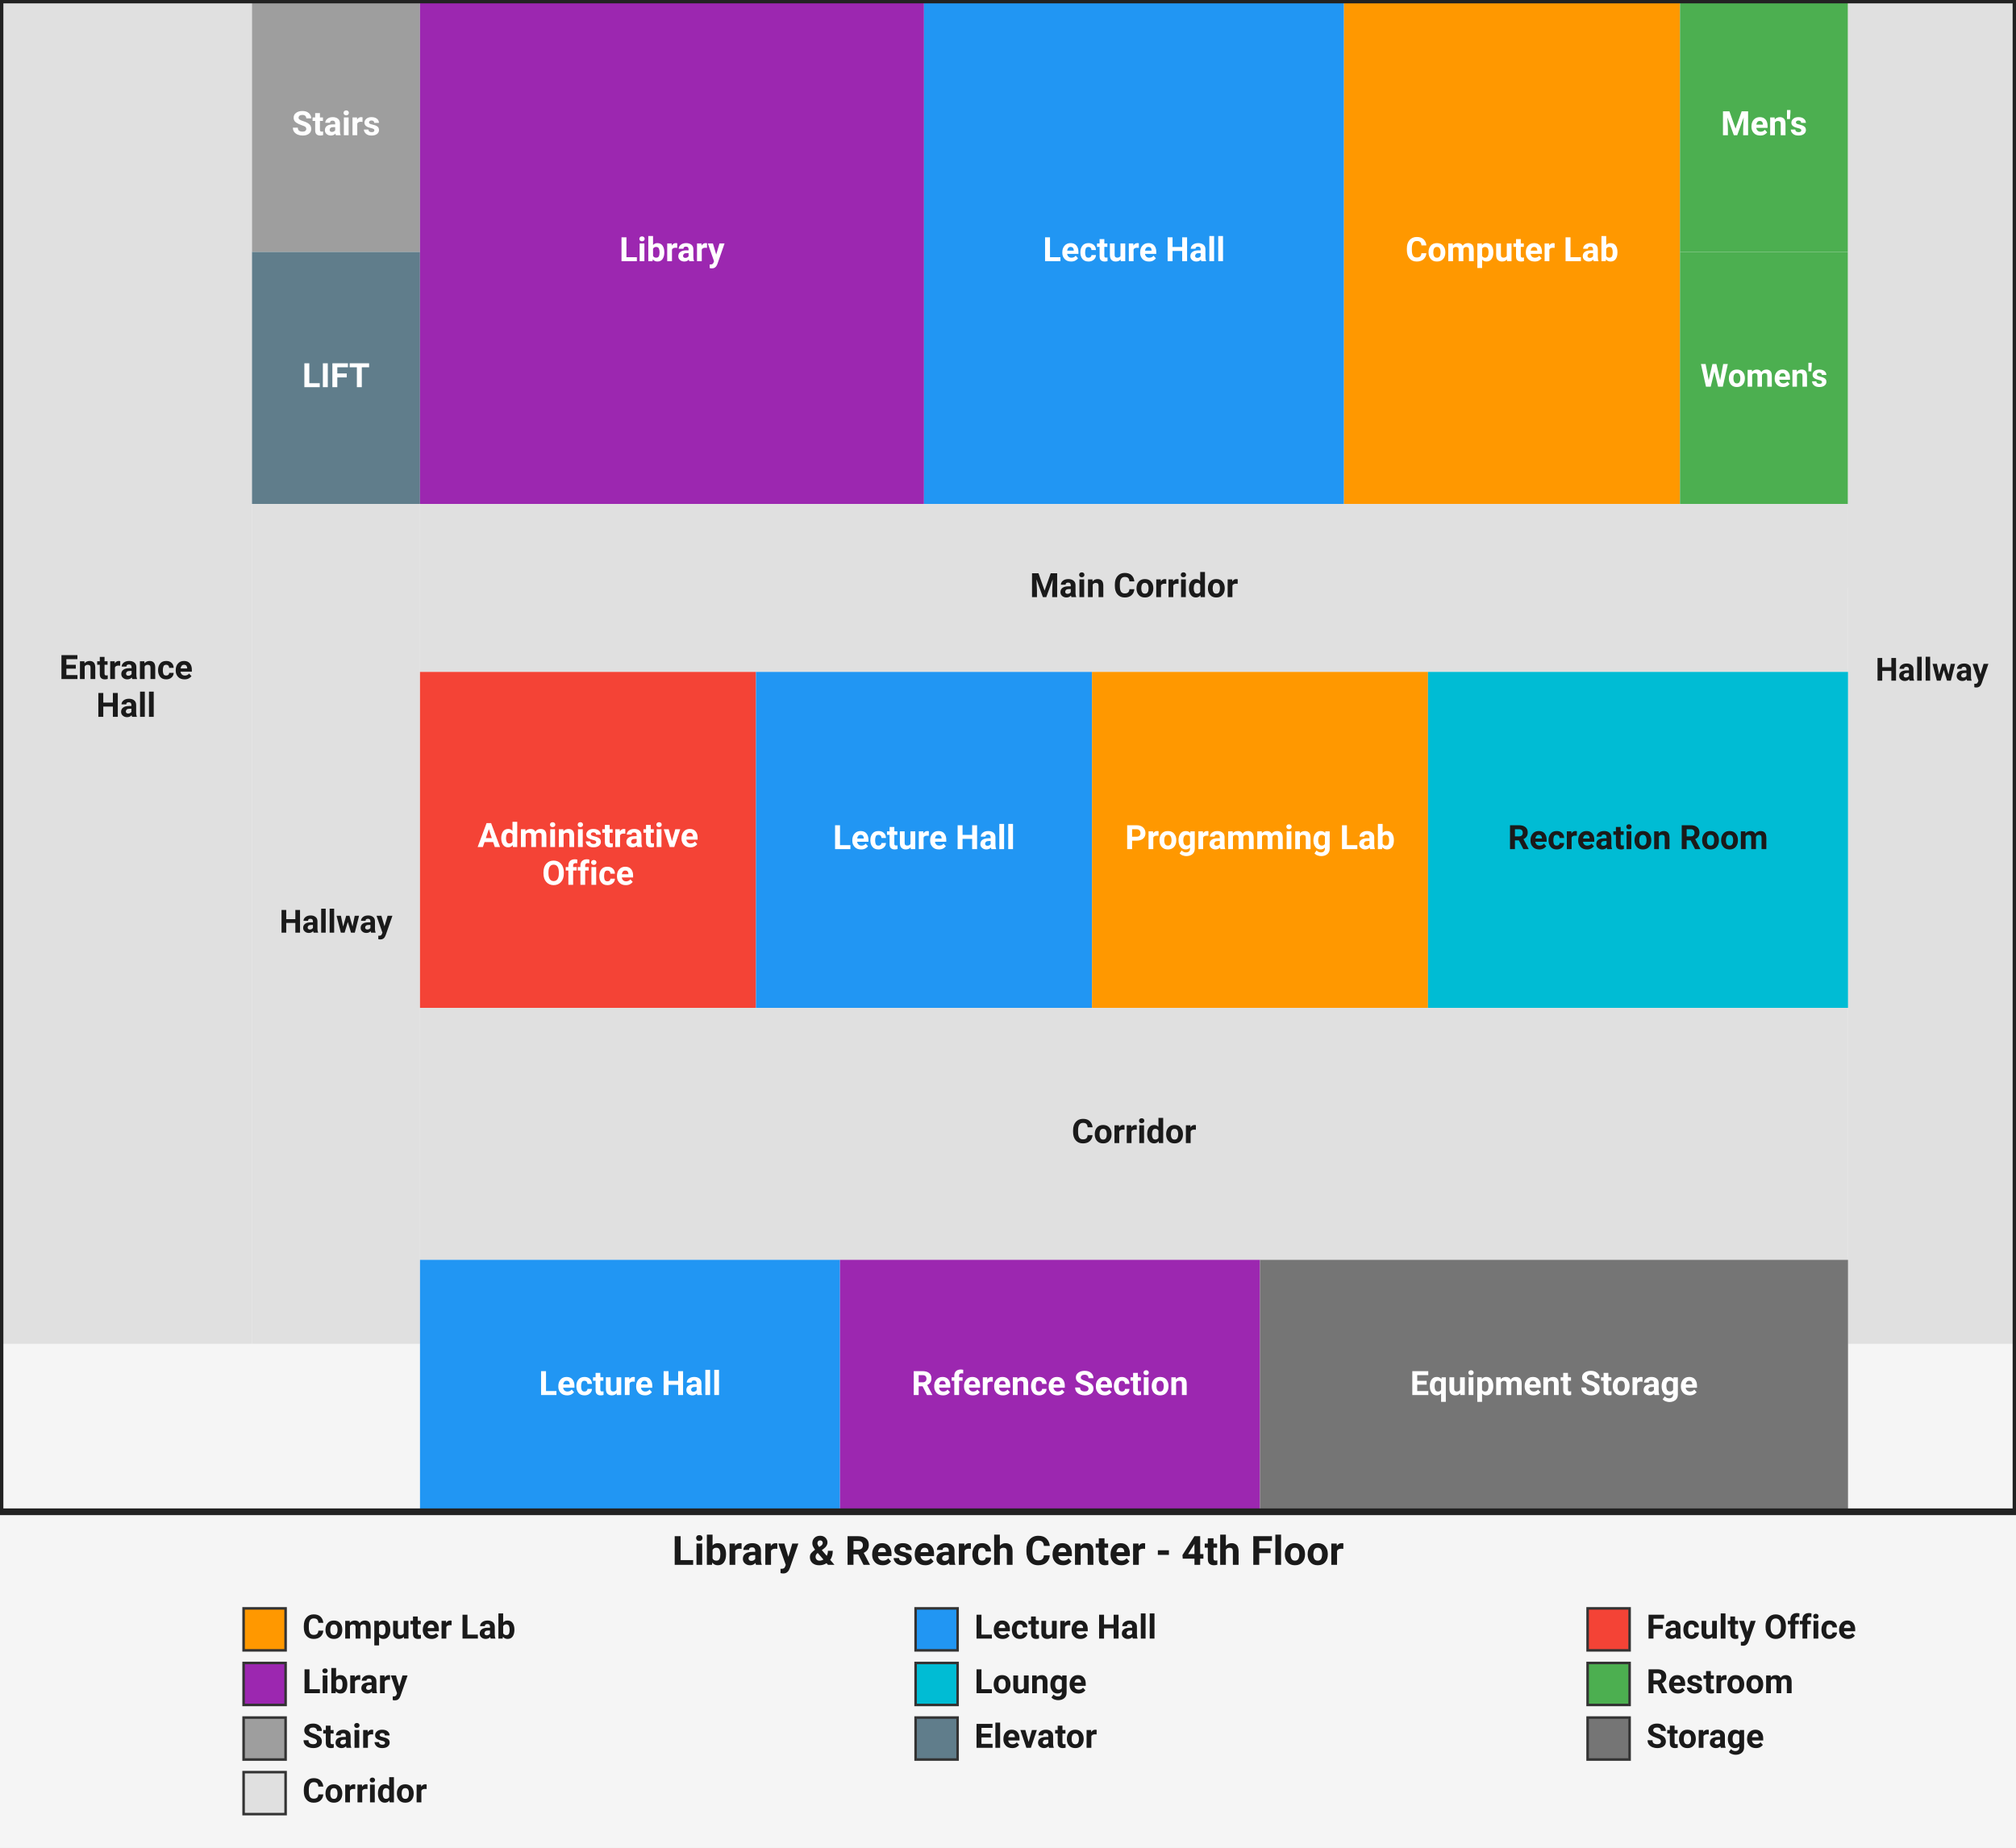
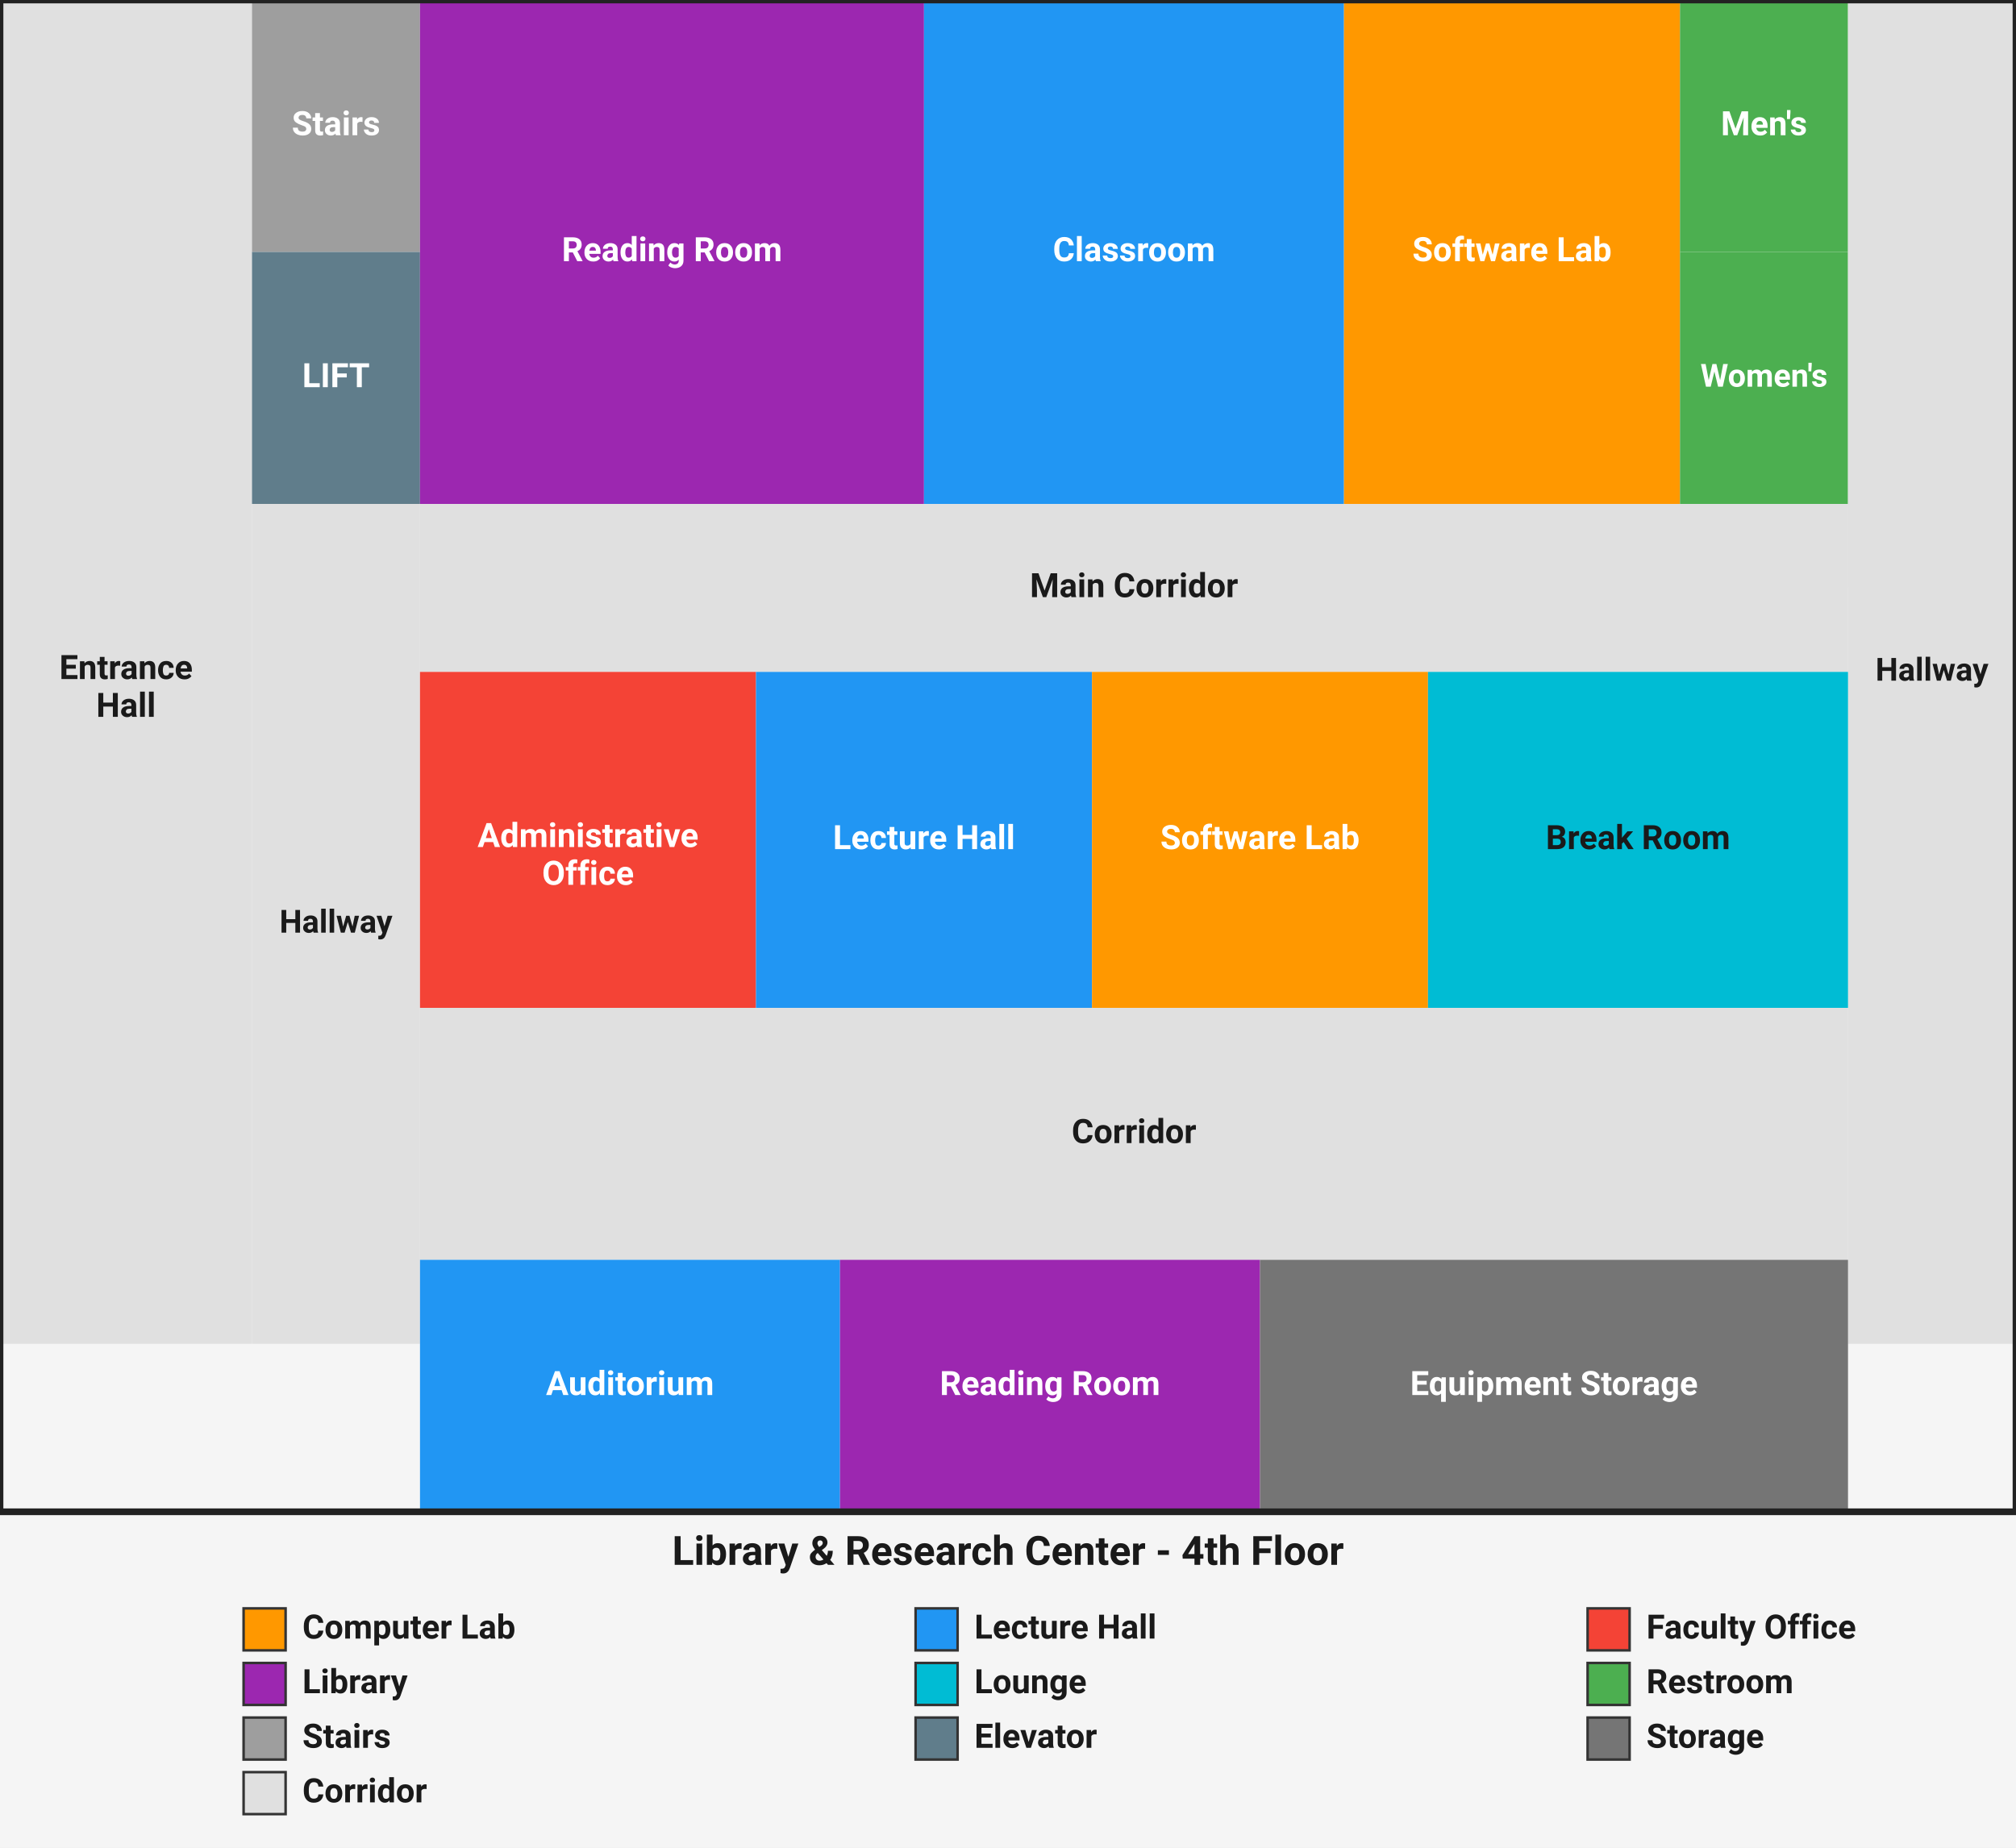
<svg xmlns="http://www.w3.org/2000/svg" viewBox="0 0 2400 2200" width="2400" height="2200" style="display:block; max-width:100%; height:auto;">
  <defs>
    <style>
      text { 
        -webkit-font-smoothing: antialiased;
        -moz-osx-font-smoothing: grayscale;
      }
    </style>
  </defs>
  <rect x="0" y="0" width="2400" height="2200" fill="#f5f5f5" />
  <rect x="0" y="0" width="300" height="1600" fill="#E0E0E0" stroke="none" />
  <g>
    <text x="150.0" y="797.5" font-family="Roboto,Segoe UI,Arial,sans-serif" font-size="40" font-weight="600" fill="#1a1a1a" text-anchor="middle" dominant-baseline="middle">
                  Entrance
                </text>
    <text x="150.0" y="842.5" font-family="Roboto,Segoe UI,Arial,sans-serif" font-size="40" font-weight="600" fill="#1a1a1a" text-anchor="middle" dominant-baseline="middle">
                  Hall
                </text>
  </g>
  <rect x="300" y="0" width="200" height="300" fill="#9E9E9E" stroke="none" />
  <text x="400.0" y="150.0" font-family="Roboto,Segoe UI,Arial,sans-serif" font-size="40" font-weight="600" fill="white" text-anchor="middle" dominant-baseline="middle">
              Stairs
            </text>
  <rect x="300" y="300" width="200" height="300" fill="#607D8B" stroke="none" />
  <text x="400.0" y="450.0" font-family="Roboto,Segoe UI,Arial,sans-serif" font-size="40" font-weight="600" fill="white" text-anchor="middle" dominant-baseline="middle">
              LIFT
            </text>
  <rect x="300" y="600" width="200" height="1000" fill="#E0E0E0" stroke="none" />
  <text x="400.0" y="1100.0" font-family="Roboto,Segoe UI,Arial,sans-serif" font-size="38" font-weight="600" fill="#1a1a1a" text-anchor="middle" dominant-baseline="middle">
              Hallway
            </text>
  <rect x="500" y="0" width="600" height="600" fill="#9C27B0" stroke="none" />
  <text x="800.0" y="300.0" font-family="Roboto,Segoe UI,Arial,sans-serif" font-size="40" font-weight="600" fill="white" text-anchor="middle" dominant-baseline="middle">
-               Library
+               Reading Room
            </text>
  <rect x="1100" y="0" width="500" height="600" fill="#2196F3" stroke="none" />
  <text x="1350.0" y="300.0" font-family="Roboto,Segoe UI,Arial,sans-serif" font-size="40" font-weight="600" fill="white" text-anchor="middle" dominant-baseline="middle">
-               Lecture Hall
+               Classroom
            </text>
  <rect x="1600" y="0" width="400" height="600" fill="#FF9800" stroke="none" />
  <text x="1800.0" y="300.0" font-family="Roboto,Segoe UI,Arial,sans-serif" font-size="40" font-weight="600" fill="white" text-anchor="middle" dominant-baseline="middle">
-               Computer Lab
+               Software Lab
            </text>
  <rect x="2000" y="0" width="200" height="300" fill="#4CAF50" stroke="none" />
  <text x="2100.0" y="150.0" font-family="Roboto,Segoe UI,Arial,sans-serif" font-size="40" font-weight="600" fill="white" text-anchor="middle" dominant-baseline="middle">
              Men's
            </text>
  <rect x="2000" y="300" width="200" height="300" fill="#4CAF50" stroke="none" />
  <text x="2100.0" y="450.0" font-family="Roboto,Segoe UI,Arial,sans-serif" font-size="38" font-weight="600" fill="white" text-anchor="middle" dominant-baseline="middle">
              Women's
            </text>
  <rect x="2000" y="600" width="200" height="100" fill="#E0E0E0" stroke="none" />
  <rect x="2200" y="0" width="200" height="1600" fill="#E0E0E0" stroke="none" />
  <text x="2300.0" y="800.0" font-family="Roboto,Segoe UI,Arial,sans-serif" font-size="38" font-weight="600" fill="#1a1a1a" text-anchor="middle" dominant-baseline="middle">
              Hallway
            </text>
  <rect x="500" y="600" width="1700" height="200" fill="#E0E0E0" stroke="none" />
  <text x="1350.0" y="700.0" font-family="Roboto,Segoe UI,Arial,sans-serif" font-size="40" font-weight="600" fill="#1a1a1a" text-anchor="middle" dominant-baseline="middle">
              Main Corridor
            </text>
  <rect x="500" y="800" width="400" height="400" fill="#F44336" stroke="none" />
  <g>
    <text x="700.0" y="997.5" font-family="Roboto,Segoe UI,Arial,sans-serif" font-size="40" font-weight="600" fill="white" text-anchor="middle" dominant-baseline="middle">
                  Administrative
                </text>
    <text x="700.0" y="1042.5" font-family="Roboto,Segoe UI,Arial,sans-serif" font-size="40" font-weight="600" fill="white" text-anchor="middle" dominant-baseline="middle">
                  Office
                </text>
  </g>
  <rect x="900" y="800" width="400" height="400" fill="#2196F3" stroke="none" />
  <text x="1100.0" y="1000.0" font-family="Roboto,Segoe UI,Arial,sans-serif" font-size="40" font-weight="600" fill="white" text-anchor="middle" dominant-baseline="middle">
              Lecture Hall
            </text>
  <rect x="1300" y="800" width="400" height="400" fill="#FF9800" stroke="none" />
  <text x="1500.0" y="1000.0" font-family="Roboto,Segoe UI,Arial,sans-serif" font-size="40" font-weight="600" fill="white" text-anchor="middle" dominant-baseline="middle">
-               Programming Lab
+               Software Lab
            </text>
  <rect x="1700" y="800" width="500" height="400" fill="#00BCD4" stroke="none" />
  <text x="1950.0" y="1000.0" font-family="Roboto,Segoe UI,Arial,sans-serif" font-size="40" font-weight="600" fill="#1a1a1a" text-anchor="middle" dominant-baseline="middle">
-               Recreation Room
+               Break Room
            </text>
  <rect x="500" y="1200" width="1700" height="300" fill="#E0E0E0" stroke="none" />
  <text x="1350.0" y="1350.0" font-family="Roboto,Segoe UI,Arial,sans-serif" font-size="40" font-weight="600" fill="#1a1a1a" text-anchor="middle" dominant-baseline="middle">
              Corridor
            </text>
  <rect x="500" y="1500" width="500" height="300" fill="#2196F3" stroke="none" />
  <text x="750.0" y="1650.0" font-family="Roboto,Segoe UI,Arial,sans-serif" font-size="40" font-weight="600" fill="white" text-anchor="middle" dominant-baseline="middle">
-               Lecture Hall
+               Auditorium
            </text>
  <rect x="1000" y="1500" width="500" height="300" fill="#9C27B0" stroke="none" />
  <text x="1250.0" y="1650.0" font-family="Roboto,Segoe UI,Arial,sans-serif" font-size="40" font-weight="600" fill="white" text-anchor="middle" dominant-baseline="middle">
-               Reference Section
+               Reading Room
            </text>
  <rect x="1500" y="1500" width="700" height="300" fill="#757575" stroke="none" />
  <text x="1850.0" y="1650.0" font-family="Roboto,Segoe UI,Arial,sans-serif" font-size="40" font-weight="600" fill="white" text-anchor="middle" dominant-baseline="middle">
              Equipment Storage
            </text>
  <rect x="0" y="0" width="2400" height="1800" fill="none" stroke="#222" stroke-width="8" />
  <text x="1200.0" y="1850" font-family="Roboto,Segoe UI,Arial,sans-serif" font-size="48" font-weight="700" fill="#1a1a1a" text-anchor="middle" dominant-baseline="middle">
          Library &amp; Research Center - 4th Floor
        </text>
  <rect x="290.0" y="1915.0" width="50" height="50" fill="#FF9800" stroke="#333" stroke-width="3" />
  <text x="360.0" y="1940" font-family="Roboto,Segoe UI,Arial,sans-serif" font-size="40" font-weight="700" fill="#1a1a1a" text-anchor="start" dominant-baseline="middle">
          Computer Lab
        </text>
  <rect x="1090.0" y="1915.0" width="50" height="50" fill="#2196F3" stroke="#333" stroke-width="3" />
  <text x="1160.0" y="1940" font-family="Roboto,Segoe UI,Arial,sans-serif" font-size="40" font-weight="700" fill="#1a1a1a" text-anchor="start" dominant-baseline="middle">
          Lecture Hall
        </text>
  <rect x="1890.0" y="1915.0" width="50" height="50" fill="#F44336" stroke="#333" stroke-width="3" />
  <text x="1960.0" y="1940" font-family="Roboto,Segoe UI,Arial,sans-serif" font-size="40" font-weight="700" fill="#1a1a1a" text-anchor="start" dominant-baseline="middle">
          Faculty Office
        </text>
  <rect x="290.0" y="1980.0" width="50" height="50" fill="#9C27B0" stroke="#333" stroke-width="3" />
  <text x="360.0" y="2005" font-family="Roboto,Segoe UI,Arial,sans-serif" font-size="40" font-weight="700" fill="#1a1a1a" text-anchor="start" dominant-baseline="middle">
          Library
        </text>
  <rect x="1090.0" y="1980.0" width="50" height="50" fill="#00BCD4" stroke="#333" stroke-width="3" />
  <text x="1160.0" y="2005" font-family="Roboto,Segoe UI,Arial,sans-serif" font-size="40" font-weight="700" fill="#1a1a1a" text-anchor="start" dominant-baseline="middle">
          Lounge
        </text>
  <rect x="1890.0" y="1980.0" width="50" height="50" fill="#4CAF50" stroke="#333" stroke-width="3" />
  <text x="1960.0" y="2005" font-family="Roboto,Segoe UI,Arial,sans-serif" font-size="40" font-weight="700" fill="#1a1a1a" text-anchor="start" dominant-baseline="middle">
          Restroom
        </text>
  <rect x="290.0" y="2045.0" width="50" height="50" fill="#9E9E9E" stroke="#333" stroke-width="3" />
  <text x="360.0" y="2070" font-family="Roboto,Segoe UI,Arial,sans-serif" font-size="40" font-weight="700" fill="#1a1a1a" text-anchor="start" dominant-baseline="middle">
          Stairs
        </text>
  <rect x="1090.0" y="2045.0" width="50" height="50" fill="#607D8B" stroke="#333" stroke-width="3" />
  <text x="1160.0" y="2070" font-family="Roboto,Segoe UI,Arial,sans-serif" font-size="40" font-weight="700" fill="#1a1a1a" text-anchor="start" dominant-baseline="middle">
          Elevator
        </text>
  <rect x="1890.0" y="2045.0" width="50" height="50" fill="#757575" stroke="#333" stroke-width="3" />
  <text x="1960.0" y="2070" font-family="Roboto,Segoe UI,Arial,sans-serif" font-size="40" font-weight="700" fill="#1a1a1a" text-anchor="start" dominant-baseline="middle">
          Storage
        </text>
  <rect x="290.0" y="2110.0" width="50" height="50" fill="#E0E0E0" stroke="#333" stroke-width="3" />
  <text x="360.0" y="2135" font-family="Roboto,Segoe UI,Arial,sans-serif" font-size="40" font-weight="700" fill="#1a1a1a" text-anchor="start" dominant-baseline="middle">
          Corridor
        </text>
</svg>
